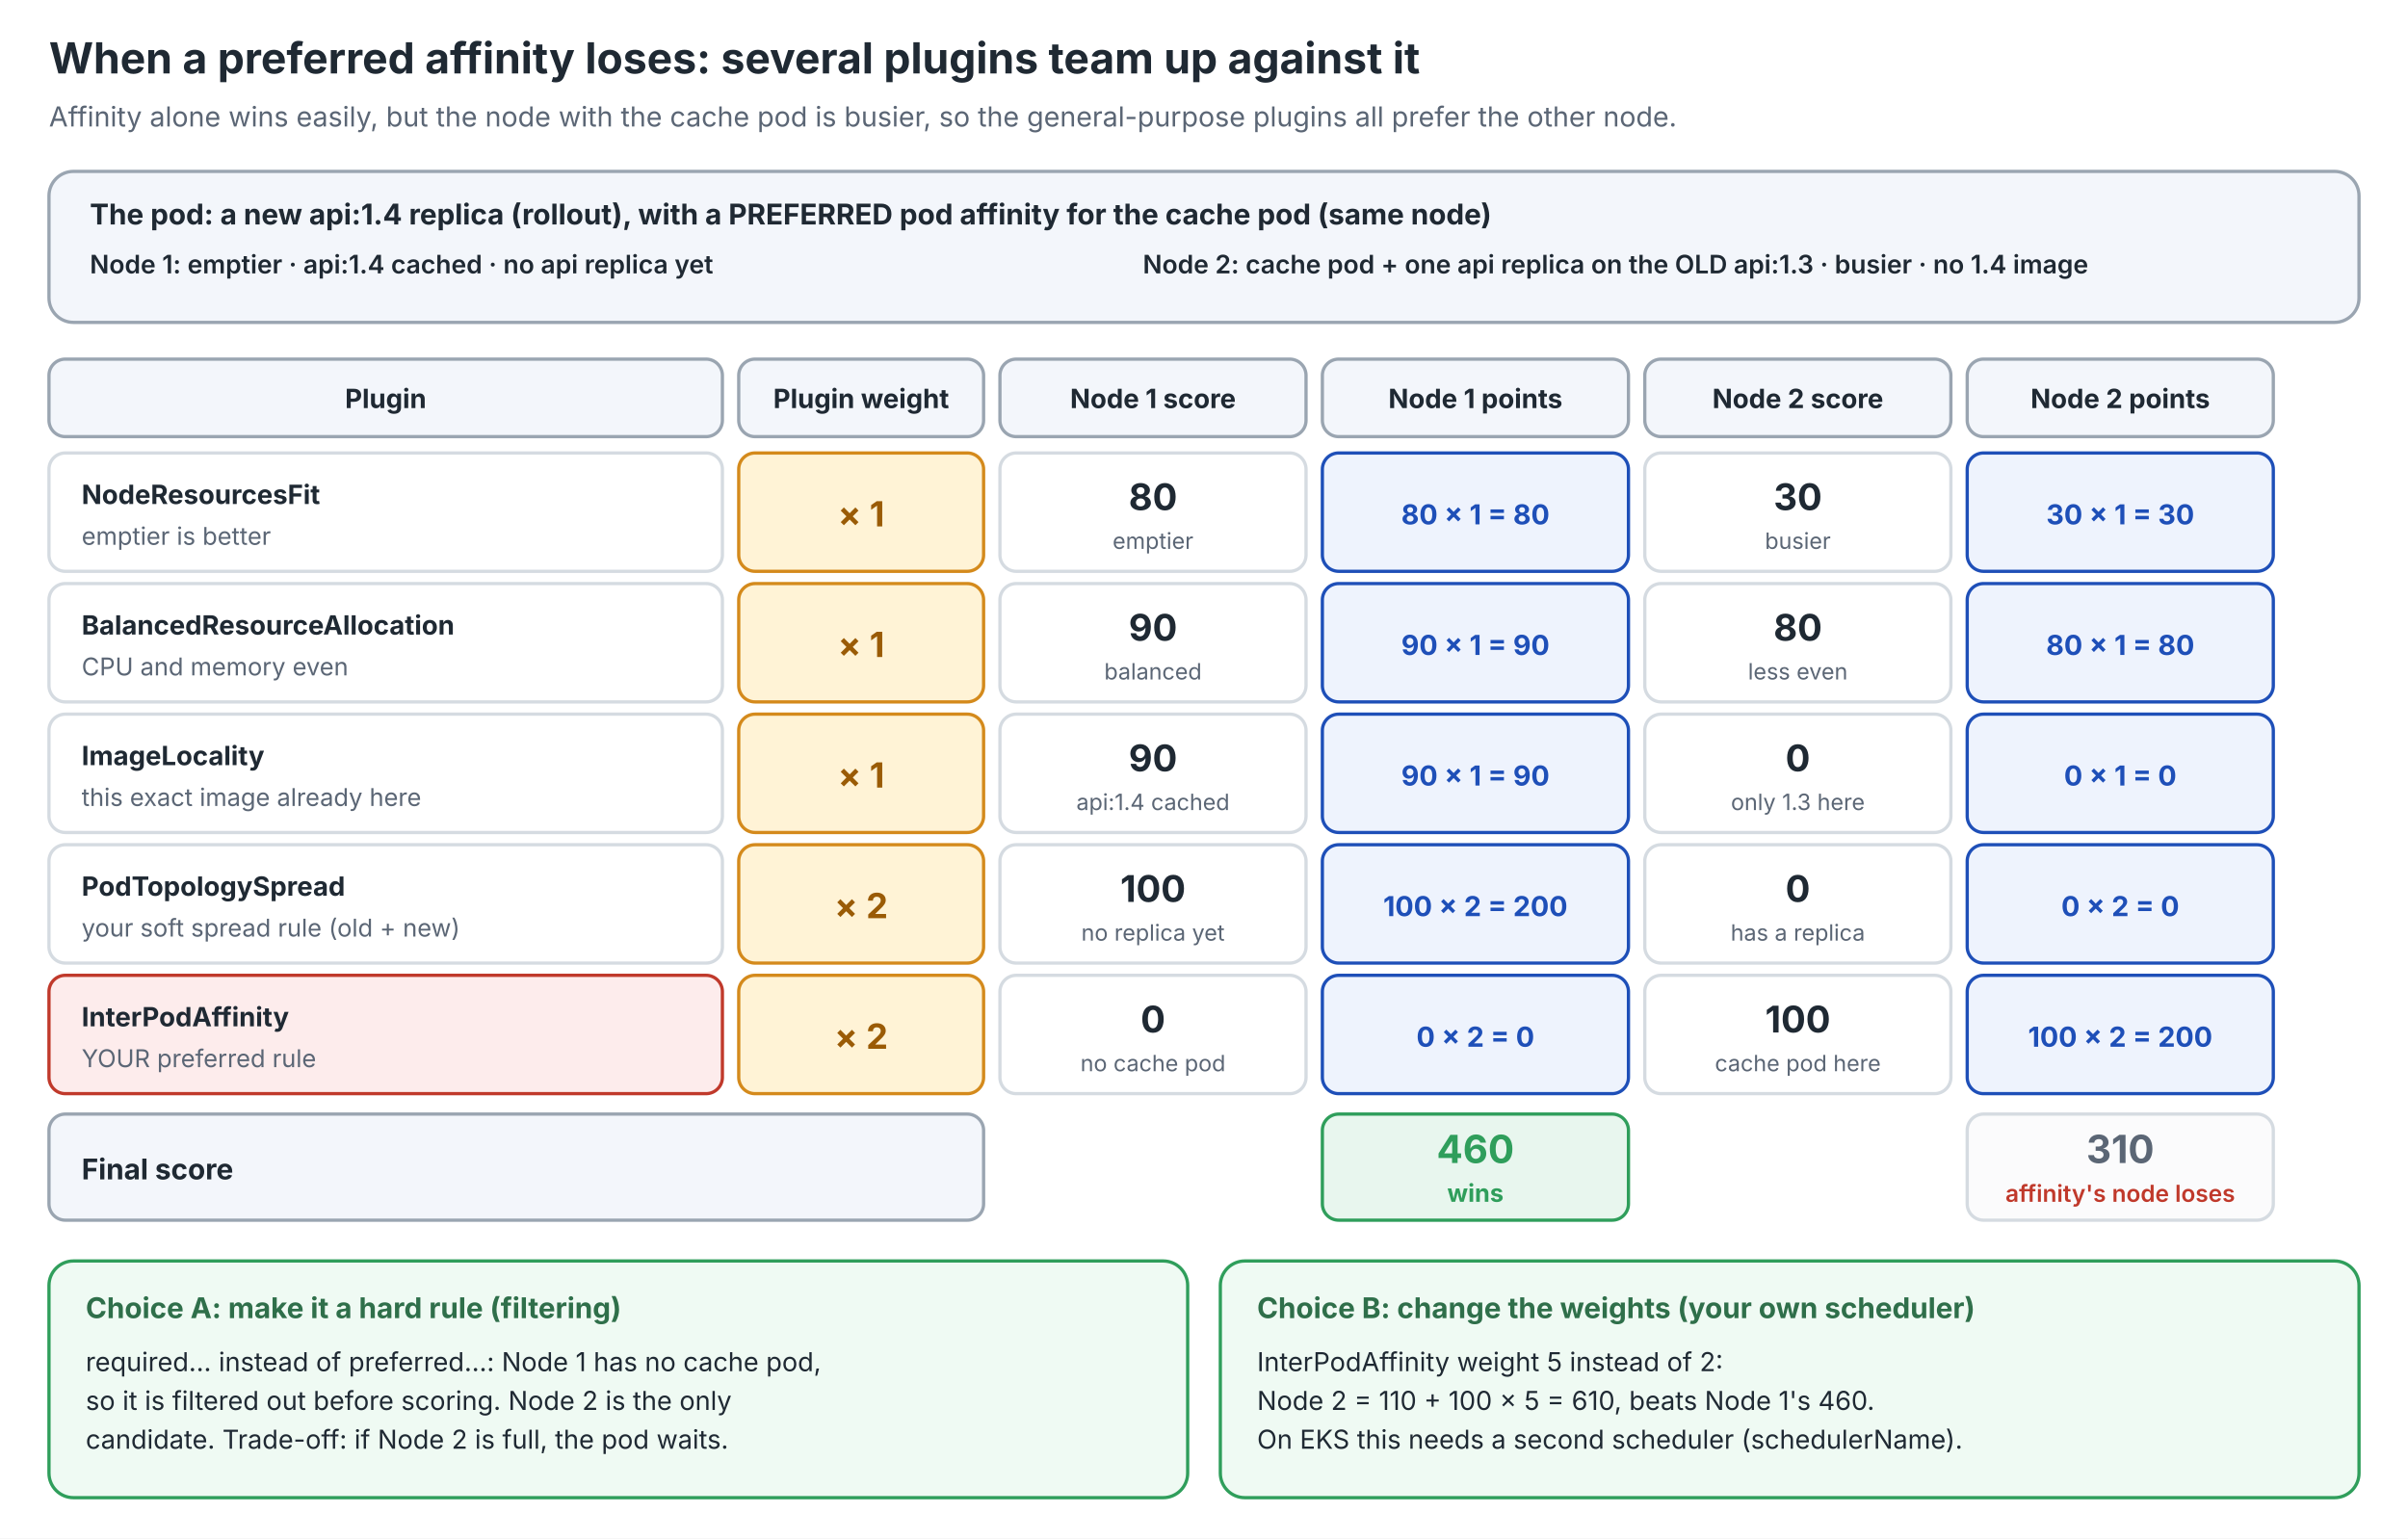
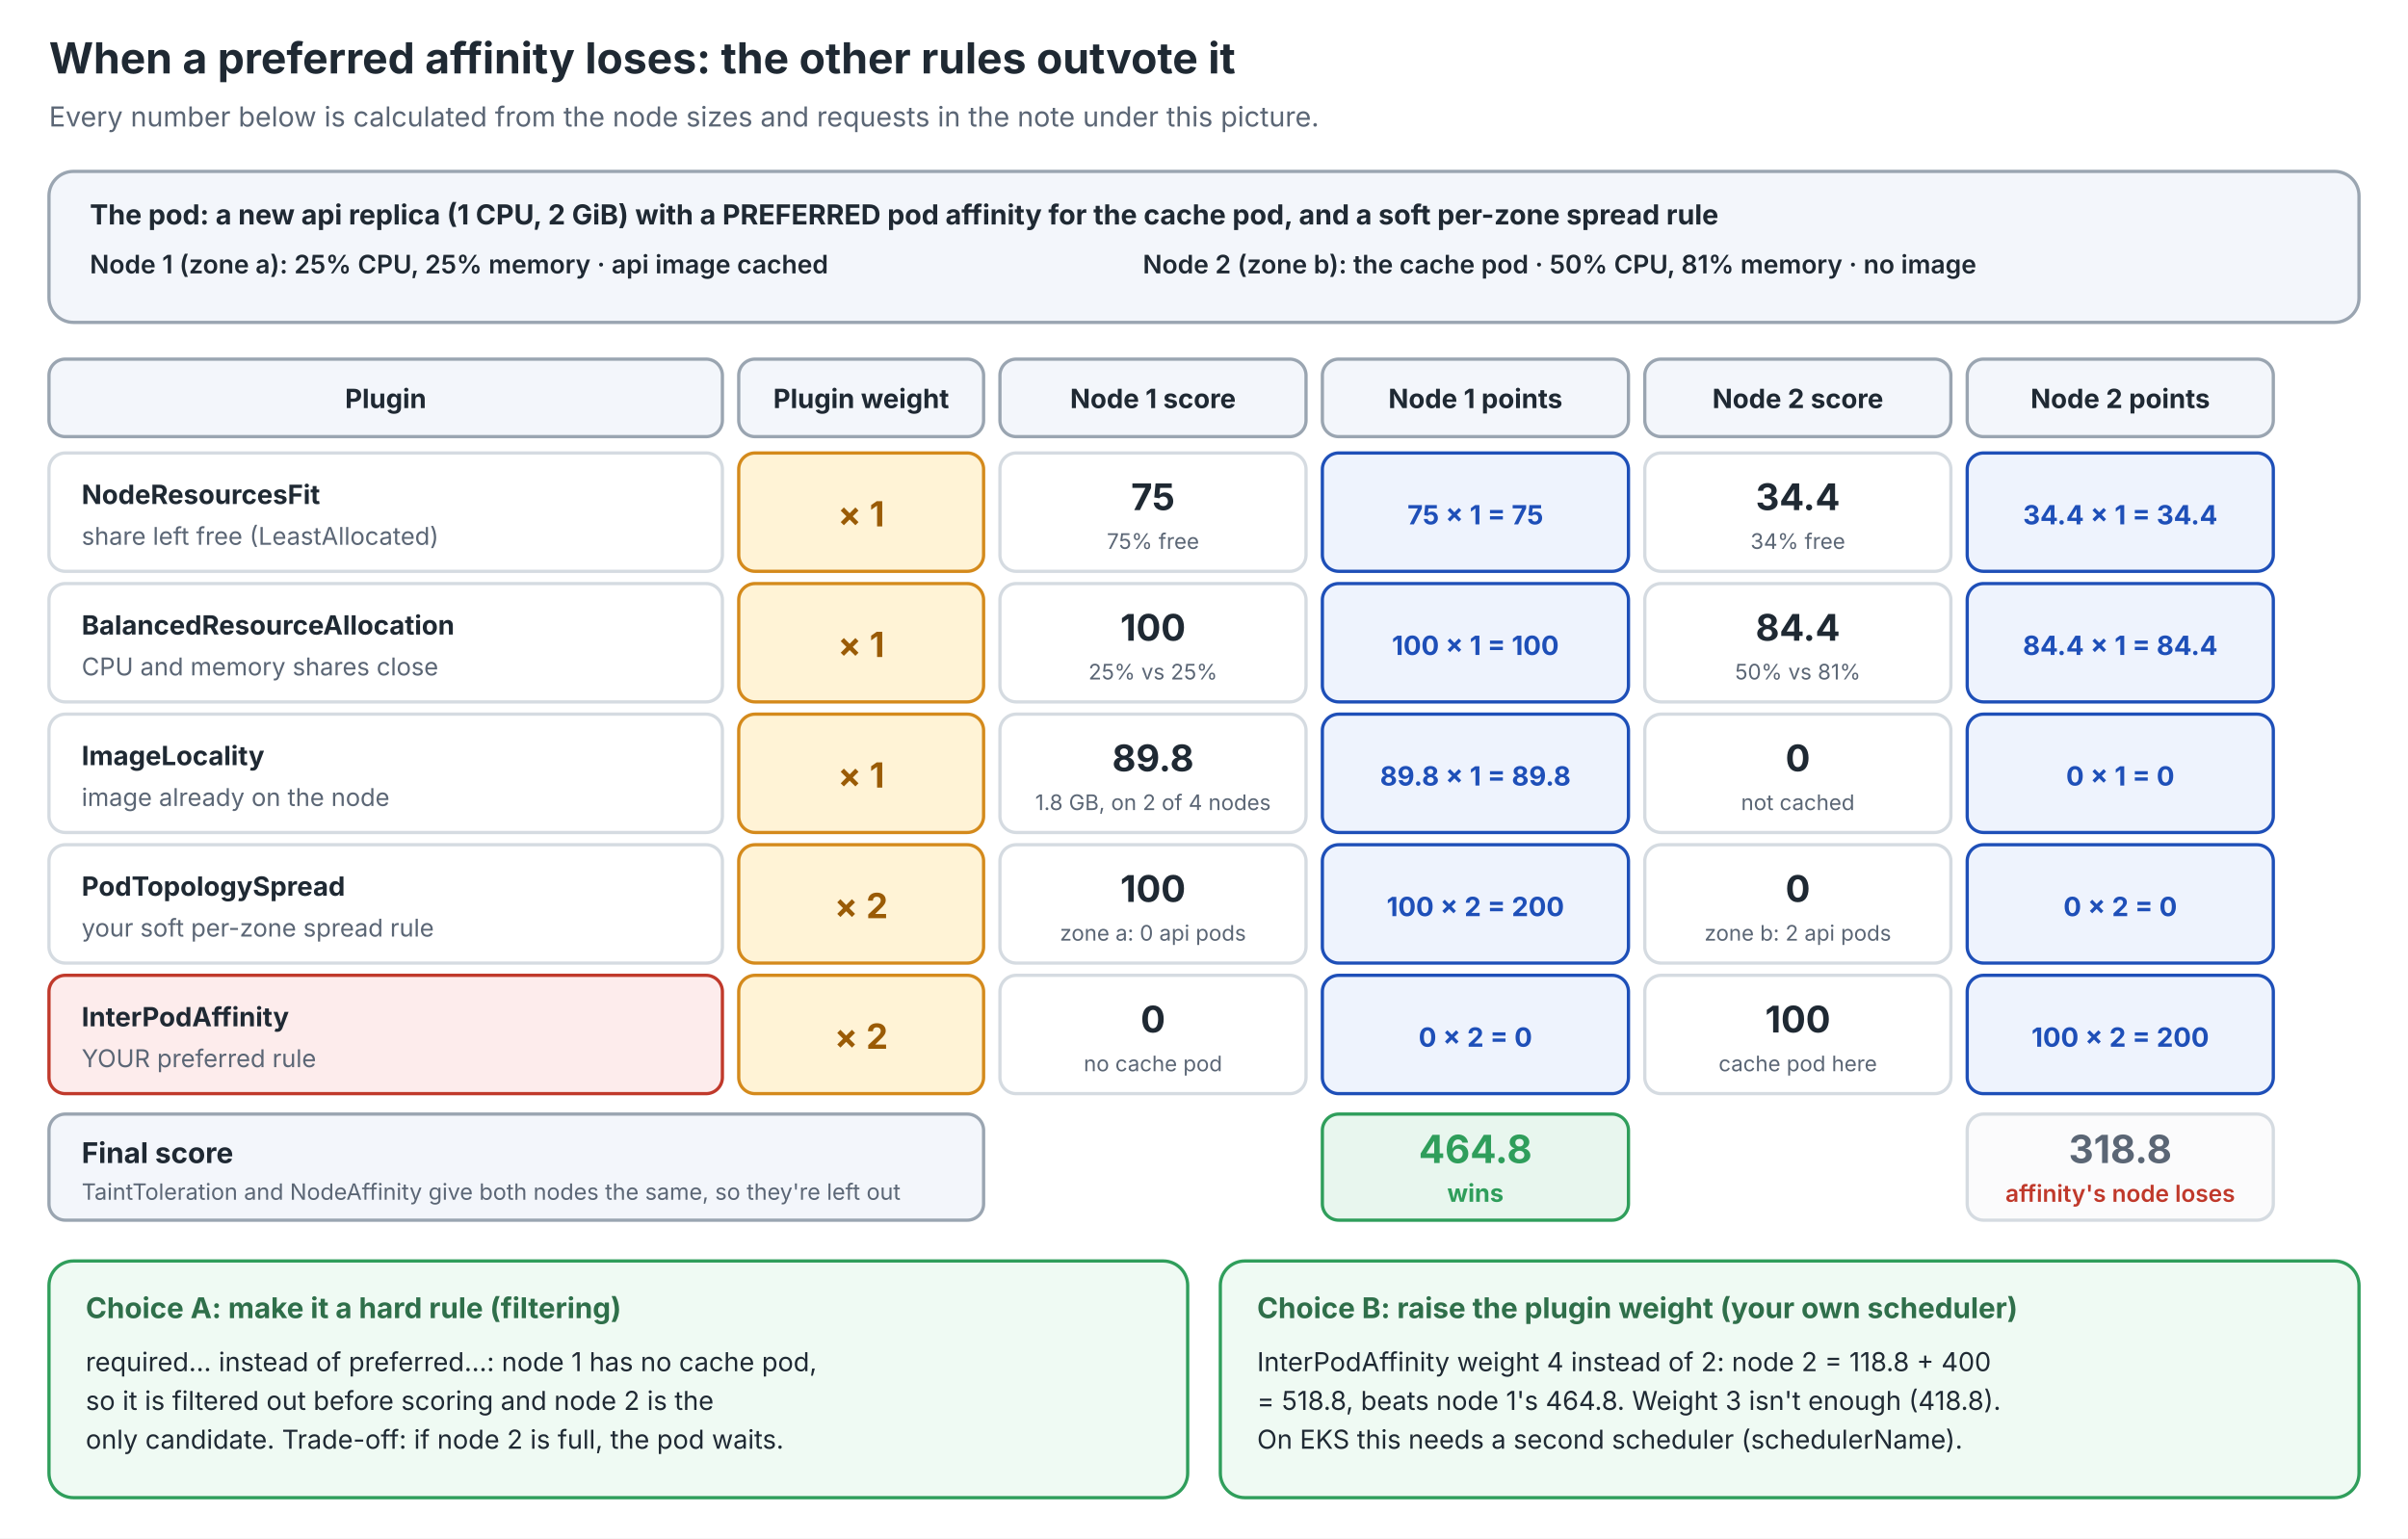
<svg xmlns="http://www.w3.org/2000/svg" viewBox="0 0 1180 754" width="1180" height="754" style="color-scheme: light">
  <rect width="100%" height="100%" fill="#ffffff" />
  <defs>
    <marker id="ar" viewBox="0 0 10 10" refX="9" refY="5" markerWidth="7" markerHeight="7" orient="auto-start-reverse">
      <path d="M0,0 L10,5 L0,10 z" fill="#5b6675" />
    </marker>
  </defs>
  <text x="24" y="36" font-family="Inter, Segoe UI, Helvetica, Arial, sans-serif" font-size="21" font-weight="700" fill="#1f2933" text-anchor="start">
-     <tspan x="24" dy="0" font-weight="700" fill="#1f2933">When a preferred affinity loses: several plugins team up against it</tspan>
+     <tspan x="24" dy="0" font-weight="700" fill="#1f2933">When a preferred affinity loses: the other rules outvote it</tspan>
  </text>
  <text x="24" y="62" font-family="Inter, Segoe UI, Helvetica, Arial, sans-serif" font-size="13.5" font-weight="400" fill="#5b6675" text-anchor="start">
-     <tspan x="24" dy="0" font-weight="400" fill="#5b6675">Affinity alone wins easily, but the node with the cache pod is busier, so the general-purpose plugins all prefer the other node.</tspan>
+     <tspan x="24" dy="0" font-weight="400" fill="#5b6675">Every number below is calculated from the node sizes and requests in the note under this picture.</tspan>
  </text>
  <rect x="24" y="84" width="1132" height="74" rx="12" fill="#f3f6fb" stroke="#9aa5b1" stroke-width="1.6" />
-   <text x="44" y="110" font-family="Inter, Segoe UI, Helvetica, Arial, sans-serif" font-size="14" font-weight="400" fill="#1f2933" text-anchor="start">
-     <tspan x="44" dy="0" font-weight="700" fill="#1f2933">The pod: a new api:1.4 replica (rollout), with a PREFERRED pod affinity for the cache pod (same node)</tspan>
+   <text x="44" y="110" font-family="Inter, Segoe UI, Helvetica, Arial, sans-serif" font-size="13.5" font-weight="400" fill="#1f2933" text-anchor="start">
+     <tspan x="44" dy="0" font-weight="700" fill="#1f2933">The pod: a new api replica (1 CPU, 2 GiB) with a PREFERRED pod affinity for the cache pod, and a soft per-zone spread rule</tspan>
  </text>
  <text x="44" y="134" font-family="Inter, Segoe UI, Helvetica, Arial, sans-serif" font-size="12.5" font-weight="600" fill="#1f2933" text-anchor="start">
-     <tspan x="44" dy="0" font-weight="600" fill="#1f2933">Node 1: emptier · api:1.4 cached · no api replica yet</tspan>
+     <tspan x="44" dy="0" font-weight="600" fill="#1f2933">Node 1 (zone a): 25% CPU, 25% memory · api image cached</tspan>
  </text>
  <text x="560" y="134" font-family="Inter, Segoe UI, Helvetica, Arial, sans-serif" font-size="12.5" font-weight="600" fill="#1f2933" text-anchor="start">
-     <tspan x="560" dy="0" font-weight="600" fill="#1f2933">Node 2: cache pod + one api replica on the OLD api:1.3 · busier · no 1.4 image</tspan>
+     <tspan x="560" dy="0" font-weight="600" fill="#1f2933">Node 2 (zone b): the cache pod · 50% CPU, 81% memory · no image</tspan>
  </text>
  <rect x="24" y="176" width="330" height="38" rx="8" fill="#f3f6fb" stroke="#9aa5b1" stroke-width="1.6" />
  <text x="189.0" y="200" font-family="Inter, Segoe UI, Helvetica, Arial, sans-serif" font-size="13" font-weight="700" fill="#1f2933" text-anchor="middle">
    <tspan x="189.0" dy="0" font-weight="700" fill="#1f2933">Plugin</tspan>
  </text>
  <rect x="362" y="176" width="120" height="38" rx="8" fill="#f3f6fb" stroke="#9aa5b1" stroke-width="1.6" />
  <text x="422.0" y="200" font-family="Inter, Segoe UI, Helvetica, Arial, sans-serif" font-size="13" font-weight="700" fill="#1f2933" text-anchor="middle">
    <tspan x="422.0" dy="0" font-weight="700" fill="#1f2933">Plugin weight</tspan>
  </text>
  <rect x="490" y="176" width="150" height="38" rx="8" fill="#f3f6fb" stroke="#9aa5b1" stroke-width="1.6" />
  <text x="565.0" y="200" font-family="Inter, Segoe UI, Helvetica, Arial, sans-serif" font-size="13" font-weight="700" fill="#1f2933" text-anchor="middle">
    <tspan x="565.0" dy="0" font-weight="700" fill="#1f2933">Node 1 score</tspan>
  </text>
  <rect x="648" y="176" width="150" height="38" rx="8" fill="#f3f6fb" stroke="#9aa5b1" stroke-width="1.6" />
  <text x="723.0" y="200" font-family="Inter, Segoe UI, Helvetica, Arial, sans-serif" font-size="13" font-weight="700" fill="#1f2933" text-anchor="middle">
    <tspan x="723.0" dy="0" font-weight="700" fill="#1f2933">Node 1 points</tspan>
  </text>
  <rect x="806" y="176" width="150" height="38" rx="8" fill="#f3f6fb" stroke="#9aa5b1" stroke-width="1.6" />
  <text x="881.0" y="200" font-family="Inter, Segoe UI, Helvetica, Arial, sans-serif" font-size="13" font-weight="700" fill="#1f2933" text-anchor="middle">
    <tspan x="881.0" dy="0" font-weight="700" fill="#1f2933">Node 2 score</tspan>
  </text>
  <rect x="964" y="176" width="150" height="38" rx="8" fill="#f3f6fb" stroke="#9aa5b1" stroke-width="1.6" />
  <text x="1039.0" y="200" font-family="Inter, Segoe UI, Helvetica, Arial, sans-serif" font-size="13" font-weight="700" fill="#1f2933" text-anchor="middle">
    <tspan x="1039.0" dy="0" font-weight="700" fill="#1f2933">Node 2 points</tspan>
  </text>
  <rect x="24" y="222" width="330" height="58" rx="8" fill="#ffffff" stroke="#d5dbe1" stroke-width="1.6" />
  <text x="40" y="247" font-family="Inter, Segoe UI, Helvetica, Arial, sans-serif" font-size="13" font-weight="400" fill="#1f2933" text-anchor="start">
    <tspan x="40" dy="0" font-weight="700" fill="#1f2933">NodeResourcesFit</tspan>
  </text>
  <text x="40" y="267" font-family="Inter, Segoe UI, Helvetica, Arial, sans-serif" font-size="12" font-weight="400" fill="#5b6675" text-anchor="start">
-     <tspan x="40" dy="0" font-weight="400" fill="#5b6675">emptier is better</tspan>
+     <tspan x="40" dy="0" font-weight="400" fill="#5b6675">share left free (LeastAllocated)</tspan>
  </text>
  <rect x="362" y="222" width="120" height="58" rx="8" fill="#fff3d6" stroke="#d48a1c" stroke-width="1.6" />
  <text x="422" y="258" font-family="Inter, Segoe UI, Helvetica, Arial, sans-serif" font-size="17" font-weight="700" fill="#9a5b06" text-anchor="middle">
    <tspan x="422" dy="0" font-weight="700" fill="#9a5b06">× 1</tspan>
  </text>
  <rect x="490" y="222" width="150" height="58" rx="8" fill="#ffffff" stroke="#d5dbe1" stroke-width="1.6" />
  <text x="565" y="250" font-family="Inter, Segoe UI, Helvetica, Arial, sans-serif" font-size="18" font-weight="700" fill="#1f2933" text-anchor="middle">
-     <tspan x="565" dy="0" font-weight="700" fill="#1f2933">80</tspan>
-   </text>
-   <text x="565" y="269" font-family="Inter, Segoe UI, Helvetica, Arial, sans-serif" font-size="11" font-weight="400" fill="#5b6675" text-anchor="middle">
-     <tspan x="565" dy="0" font-weight="400" fill="#5b6675">emptier</tspan>
+     <tspan x="565" dy="0" font-weight="700" fill="#1f2933">75</tspan>
+   </text>
+   <text x="565" y="269" font-family="Inter, Segoe UI, Helvetica, Arial, sans-serif" font-size="10.5" font-weight="400" fill="#5b6675" text-anchor="middle">
+     <tspan x="565" dy="0" font-weight="400" fill="#5b6675">75% free</tspan>
  </text>
  <rect x="648" y="222" width="150" height="58" rx="8" fill="#eef3fd" stroke="#1e4fb8" stroke-width="1.6" />
-   <text x="723" y="257" font-family="Inter, Segoe UI, Helvetica, Arial, sans-serif" font-size="13.5" font-weight="700" fill="#1e4fb8" text-anchor="middle">
-     <tspan x="723" dy="0" font-weight="700" fill="#1e4fb8">80 × 1 = 80</tspan>
+   <text x="723" y="257" font-family="Inter, Segoe UI, Helvetica, Arial, sans-serif" font-size="13" font-weight="700" fill="#1e4fb8" text-anchor="middle">
+     <tspan x="723" dy="0" font-weight="700" fill="#1e4fb8">75 × 1 = 75</tspan>
  </text>
  <rect x="806" y="222" width="150" height="58" rx="8" fill="#ffffff" stroke="#d5dbe1" stroke-width="1.6" />
  <text x="881" y="250" font-family="Inter, Segoe UI, Helvetica, Arial, sans-serif" font-size="18" font-weight="700" fill="#1f2933" text-anchor="middle">
-     <tspan x="881" dy="0" font-weight="700" fill="#1f2933">30</tspan>
-   </text>
-   <text x="881" y="269" font-family="Inter, Segoe UI, Helvetica, Arial, sans-serif" font-size="11" font-weight="400" fill="#5b6675" text-anchor="middle">
-     <tspan x="881" dy="0" font-weight="400" fill="#5b6675">busier</tspan>
+     <tspan x="881" dy="0" font-weight="700" fill="#1f2933">34.4</tspan>
+   </text>
+   <text x="881" y="269" font-family="Inter, Segoe UI, Helvetica, Arial, sans-serif" font-size="10.5" font-weight="400" fill="#5b6675" text-anchor="middle">
+     <tspan x="881" dy="0" font-weight="400" fill="#5b6675">34% free</tspan>
  </text>
  <rect x="964" y="222" width="150" height="58" rx="8" fill="#eef3fd" stroke="#1e4fb8" stroke-width="1.6" />
-   <text x="1039" y="257" font-family="Inter, Segoe UI, Helvetica, Arial, sans-serif" font-size="13.5" font-weight="700" fill="#1e4fb8" text-anchor="middle">
-     <tspan x="1039" dy="0" font-weight="700" fill="#1e4fb8">30 × 1 = 30</tspan>
+   <text x="1039" y="257" font-family="Inter, Segoe UI, Helvetica, Arial, sans-serif" font-size="13" font-weight="700" fill="#1e4fb8" text-anchor="middle">
+     <tspan x="1039" dy="0" font-weight="700" fill="#1e4fb8">34.4 × 1 = 34.4</tspan>
  </text>
  <rect x="24" y="286" width="330" height="58" rx="8" fill="#ffffff" stroke="#d5dbe1" stroke-width="1.6" />
  <text x="40" y="311" font-family="Inter, Segoe UI, Helvetica, Arial, sans-serif" font-size="13" font-weight="400" fill="#1f2933" text-anchor="start">
    <tspan x="40" dy="0" font-weight="700" fill="#1f2933">BalancedResourceAllocation</tspan>
  </text>
  <text x="40" y="331" font-family="Inter, Segoe UI, Helvetica, Arial, sans-serif" font-size="12" font-weight="400" fill="#5b6675" text-anchor="start">
-     <tspan x="40" dy="0" font-weight="400" fill="#5b6675">CPU and memory even</tspan>
+     <tspan x="40" dy="0" font-weight="400" fill="#5b6675">CPU and memory shares close</tspan>
  </text>
  <rect x="362" y="286" width="120" height="58" rx="8" fill="#fff3d6" stroke="#d48a1c" stroke-width="1.6" />
  <text x="422" y="322" font-family="Inter, Segoe UI, Helvetica, Arial, sans-serif" font-size="17" font-weight="700" fill="#9a5b06" text-anchor="middle">
    <tspan x="422" dy="0" font-weight="700" fill="#9a5b06">× 1</tspan>
  </text>
  <rect x="490" y="286" width="150" height="58" rx="8" fill="#ffffff" stroke="#d5dbe1" stroke-width="1.6" />
  <text x="565" y="314" font-family="Inter, Segoe UI, Helvetica, Arial, sans-serif" font-size="18" font-weight="700" fill="#1f2933" text-anchor="middle">
-     <tspan x="565" dy="0" font-weight="700" fill="#1f2933">90</tspan>
-   </text>
-   <text x="565" y="333" font-family="Inter, Segoe UI, Helvetica, Arial, sans-serif" font-size="11" font-weight="400" fill="#5b6675" text-anchor="middle">
-     <tspan x="565" dy="0" font-weight="400" fill="#5b6675">balanced</tspan>
+     <tspan x="565" dy="0" font-weight="700" fill="#1f2933">100</tspan>
+   </text>
+   <text x="565" y="333" font-family="Inter, Segoe UI, Helvetica, Arial, sans-serif" font-size="10.5" font-weight="400" fill="#5b6675" text-anchor="middle">
+     <tspan x="565" dy="0" font-weight="400" fill="#5b6675">25% vs 25%</tspan>
  </text>
  <rect x="648" y="286" width="150" height="58" rx="8" fill="#eef3fd" stroke="#1e4fb8" stroke-width="1.6" />
-   <text x="723" y="321" font-family="Inter, Segoe UI, Helvetica, Arial, sans-serif" font-size="13.5" font-weight="700" fill="#1e4fb8" text-anchor="middle">
-     <tspan x="723" dy="0" font-weight="700" fill="#1e4fb8">90 × 1 = 90</tspan>
+   <text x="723" y="321" font-family="Inter, Segoe UI, Helvetica, Arial, sans-serif" font-size="13" font-weight="700" fill="#1e4fb8" text-anchor="middle">
+     <tspan x="723" dy="0" font-weight="700" fill="#1e4fb8">100 × 1 = 100</tspan>
  </text>
  <rect x="806" y="286" width="150" height="58" rx="8" fill="#ffffff" stroke="#d5dbe1" stroke-width="1.6" />
  <text x="881" y="314" font-family="Inter, Segoe UI, Helvetica, Arial, sans-serif" font-size="18" font-weight="700" fill="#1f2933" text-anchor="middle">
-     <tspan x="881" dy="0" font-weight="700" fill="#1f2933">80</tspan>
-   </text>
-   <text x="881" y="333" font-family="Inter, Segoe UI, Helvetica, Arial, sans-serif" font-size="11" font-weight="400" fill="#5b6675" text-anchor="middle">
-     <tspan x="881" dy="0" font-weight="400" fill="#5b6675">less even</tspan>
+     <tspan x="881" dy="0" font-weight="700" fill="#1f2933">84.4</tspan>
+   </text>
+   <text x="881" y="333" font-family="Inter, Segoe UI, Helvetica, Arial, sans-serif" font-size="10.5" font-weight="400" fill="#5b6675" text-anchor="middle">
+     <tspan x="881" dy="0" font-weight="400" fill="#5b6675">50% vs 81%</tspan>
  </text>
  <rect x="964" y="286" width="150" height="58" rx="8" fill="#eef3fd" stroke="#1e4fb8" stroke-width="1.6" />
-   <text x="1039" y="321" font-family="Inter, Segoe UI, Helvetica, Arial, sans-serif" font-size="13.5" font-weight="700" fill="#1e4fb8" text-anchor="middle">
-     <tspan x="1039" dy="0" font-weight="700" fill="#1e4fb8">80 × 1 = 80</tspan>
+   <text x="1039" y="321" font-family="Inter, Segoe UI, Helvetica, Arial, sans-serif" font-size="13" font-weight="700" fill="#1e4fb8" text-anchor="middle">
+     <tspan x="1039" dy="0" font-weight="700" fill="#1e4fb8">84.4 × 1 = 84.4</tspan>
  </text>
  <rect x="24" y="350" width="330" height="58" rx="8" fill="#ffffff" stroke="#d5dbe1" stroke-width="1.6" />
  <text x="40" y="375" font-family="Inter, Segoe UI, Helvetica, Arial, sans-serif" font-size="13" font-weight="400" fill="#1f2933" text-anchor="start">
    <tspan x="40" dy="0" font-weight="700" fill="#1f2933">ImageLocality</tspan>
  </text>
  <text x="40" y="395" font-family="Inter, Segoe UI, Helvetica, Arial, sans-serif" font-size="12" font-weight="400" fill="#5b6675" text-anchor="start">
-     <tspan x="40" dy="0" font-weight="400" fill="#5b6675">this exact image already here</tspan>
+     <tspan x="40" dy="0" font-weight="400" fill="#5b6675">image already on the node</tspan>
  </text>
  <rect x="362" y="350" width="120" height="58" rx="8" fill="#fff3d6" stroke="#d48a1c" stroke-width="1.6" />
  <text x="422" y="386" font-family="Inter, Segoe UI, Helvetica, Arial, sans-serif" font-size="17" font-weight="700" fill="#9a5b06" text-anchor="middle">
    <tspan x="422" dy="0" font-weight="700" fill="#9a5b06">× 1</tspan>
  </text>
  <rect x="490" y="350" width="150" height="58" rx="8" fill="#ffffff" stroke="#d5dbe1" stroke-width="1.6" />
  <text x="565" y="378" font-family="Inter, Segoe UI, Helvetica, Arial, sans-serif" font-size="18" font-weight="700" fill="#1f2933" text-anchor="middle">
-     <tspan x="565" dy="0" font-weight="700" fill="#1f2933">90</tspan>
-   </text>
-   <text x="565" y="397" font-family="Inter, Segoe UI, Helvetica, Arial, sans-serif" font-size="11" font-weight="400" fill="#5b6675" text-anchor="middle">
-     <tspan x="565" dy="0" font-weight="400" fill="#5b6675">api:1.4 cached</tspan>
+     <tspan x="565" dy="0" font-weight="700" fill="#1f2933">89.8</tspan>
+   </text>
+   <text x="565" y="397" font-family="Inter, Segoe UI, Helvetica, Arial, sans-serif" font-size="10.5" font-weight="400" fill="#5b6675" text-anchor="middle">
+     <tspan x="565" dy="0" font-weight="400" fill="#5b6675">1.8 GB, on 2 of 4 nodes</tspan>
  </text>
  <rect x="648" y="350" width="150" height="58" rx="8" fill="#eef3fd" stroke="#1e4fb8" stroke-width="1.6" />
-   <text x="723" y="385" font-family="Inter, Segoe UI, Helvetica, Arial, sans-serif" font-size="13.5" font-weight="700" fill="#1e4fb8" text-anchor="middle">
-     <tspan x="723" dy="0" font-weight="700" fill="#1e4fb8">90 × 1 = 90</tspan>
+   <text x="723" y="385" font-family="Inter, Segoe UI, Helvetica, Arial, sans-serif" font-size="13" font-weight="700" fill="#1e4fb8" text-anchor="middle">
+     <tspan x="723" dy="0" font-weight="700" fill="#1e4fb8">89.8 × 1 = 89.8</tspan>
  </text>
  <rect x="806" y="350" width="150" height="58" rx="8" fill="#ffffff" stroke="#d5dbe1" stroke-width="1.6" />
  <text x="881" y="378" font-family="Inter, Segoe UI, Helvetica, Arial, sans-serif" font-size="18" font-weight="700" fill="#1f2933" text-anchor="middle">
    <tspan x="881" dy="0" font-weight="700" fill="#1f2933">0</tspan>
  </text>
-   <text x="881" y="397" font-family="Inter, Segoe UI, Helvetica, Arial, sans-serif" font-size="11" font-weight="400" fill="#5b6675" text-anchor="middle">
-     <tspan x="881" dy="0" font-weight="400" fill="#5b6675">only 1.3 here</tspan>
+   <text x="881" y="397" font-family="Inter, Segoe UI, Helvetica, Arial, sans-serif" font-size="10.5" font-weight="400" fill="#5b6675" text-anchor="middle">
+     <tspan x="881" dy="0" font-weight="400" fill="#5b6675">not cached</tspan>
  </text>
  <rect x="964" y="350" width="150" height="58" rx="8" fill="#eef3fd" stroke="#1e4fb8" stroke-width="1.6" />
-   <text x="1039" y="385" font-family="Inter, Segoe UI, Helvetica, Arial, sans-serif" font-size="13.5" font-weight="700" fill="#1e4fb8" text-anchor="middle">
+   <text x="1039" y="385" font-family="Inter, Segoe UI, Helvetica, Arial, sans-serif" font-size="13" font-weight="700" fill="#1e4fb8" text-anchor="middle">
    <tspan x="1039" dy="0" font-weight="700" fill="#1e4fb8">0 × 1 = 0</tspan>
  </text>
  <rect x="24" y="414" width="330" height="58" rx="8" fill="#ffffff" stroke="#d5dbe1" stroke-width="1.6" />
  <text x="40" y="439" font-family="Inter, Segoe UI, Helvetica, Arial, sans-serif" font-size="13" font-weight="400" fill="#1f2933" text-anchor="start">
    <tspan x="40" dy="0" font-weight="700" fill="#1f2933">PodTopologySpread</tspan>
  </text>
  <text x="40" y="459" font-family="Inter, Segoe UI, Helvetica, Arial, sans-serif" font-size="12" font-weight="400" fill="#5b6675" text-anchor="start">
-     <tspan x="40" dy="0" font-weight="400" fill="#5b6675">your soft spread rule (old + new)</tspan>
+     <tspan x="40" dy="0" font-weight="400" fill="#5b6675">your soft per-zone spread rule</tspan>
  </text>
  <rect x="362" y="414" width="120" height="58" rx="8" fill="#fff3d6" stroke="#d48a1c" stroke-width="1.6" />
  <text x="422" y="450" font-family="Inter, Segoe UI, Helvetica, Arial, sans-serif" font-size="17" font-weight="700" fill="#9a5b06" text-anchor="middle">
    <tspan x="422" dy="0" font-weight="700" fill="#9a5b06">× 2</tspan>
  </text>
  <rect x="490" y="414" width="150" height="58" rx="8" fill="#ffffff" stroke="#d5dbe1" stroke-width="1.6" />
  <text x="565" y="442" font-family="Inter, Segoe UI, Helvetica, Arial, sans-serif" font-size="18" font-weight="700" fill="#1f2933" text-anchor="middle">
    <tspan x="565" dy="0" font-weight="700" fill="#1f2933">100</tspan>
  </text>
-   <text x="565" y="461" font-family="Inter, Segoe UI, Helvetica, Arial, sans-serif" font-size="11" font-weight="400" fill="#5b6675" text-anchor="middle">
-     <tspan x="565" dy="0" font-weight="400" fill="#5b6675">no replica yet</tspan>
+   <text x="565" y="461" font-family="Inter, Segoe UI, Helvetica, Arial, sans-serif" font-size="10.5" font-weight="400" fill="#5b6675" text-anchor="middle">
+     <tspan x="565" dy="0" font-weight="400" fill="#5b6675">zone a: 0 api pods</tspan>
  </text>
  <rect x="648" y="414" width="150" height="58" rx="8" fill="#eef3fd" stroke="#1e4fb8" stroke-width="1.6" />
-   <text x="723" y="449" font-family="Inter, Segoe UI, Helvetica, Arial, sans-serif" font-size="13.5" font-weight="700" fill="#1e4fb8" text-anchor="middle">
+   <text x="723" y="449" font-family="Inter, Segoe UI, Helvetica, Arial, sans-serif" font-size="13" font-weight="700" fill="#1e4fb8" text-anchor="middle">
    <tspan x="723" dy="0" font-weight="700" fill="#1e4fb8">100 × 2 = 200</tspan>
  </text>
  <rect x="806" y="414" width="150" height="58" rx="8" fill="#ffffff" stroke="#d5dbe1" stroke-width="1.6" />
  <text x="881" y="442" font-family="Inter, Segoe UI, Helvetica, Arial, sans-serif" font-size="18" font-weight="700" fill="#1f2933" text-anchor="middle">
    <tspan x="881" dy="0" font-weight="700" fill="#1f2933">0</tspan>
  </text>
-   <text x="881" y="461" font-family="Inter, Segoe UI, Helvetica, Arial, sans-serif" font-size="11" font-weight="400" fill="#5b6675" text-anchor="middle">
-     <tspan x="881" dy="0" font-weight="400" fill="#5b6675">has a replica</tspan>
+   <text x="881" y="461" font-family="Inter, Segoe UI, Helvetica, Arial, sans-serif" font-size="10.5" font-weight="400" fill="#5b6675" text-anchor="middle">
+     <tspan x="881" dy="0" font-weight="400" fill="#5b6675">zone b: 2 api pods</tspan>
  </text>
  <rect x="964" y="414" width="150" height="58" rx="8" fill="#eef3fd" stroke="#1e4fb8" stroke-width="1.6" />
-   <text x="1039" y="449" font-family="Inter, Segoe UI, Helvetica, Arial, sans-serif" font-size="13.5" font-weight="700" fill="#1e4fb8" text-anchor="middle">
+   <text x="1039" y="449" font-family="Inter, Segoe UI, Helvetica, Arial, sans-serif" font-size="13" font-weight="700" fill="#1e4fb8" text-anchor="middle">
    <tspan x="1039" dy="0" font-weight="700" fill="#1e4fb8">0 × 2 = 0</tspan>
  </text>
  <rect x="24" y="478" width="330" height="58" rx="8" fill="#fdecec" stroke="#c0392b" stroke-width="1.6" />
  <text x="40" y="503" font-family="Inter, Segoe UI, Helvetica, Arial, sans-serif" font-size="13" font-weight="400" fill="#1f2933" text-anchor="start">
    <tspan x="40" dy="0" font-weight="700" fill="#1f2933">InterPodAffinity</tspan>
  </text>
  <text x="40" y="523" font-family="Inter, Segoe UI, Helvetica, Arial, sans-serif" font-size="12" font-weight="400" fill="#5b6675" text-anchor="start">
    <tspan x="40" dy="0" font-weight="400" fill="#5b6675">YOUR preferred rule</tspan>
  </text>
  <rect x="362" y="478" width="120" height="58" rx="8" fill="#fff3d6" stroke="#d48a1c" stroke-width="1.6" />
  <text x="422" y="514" font-family="Inter, Segoe UI, Helvetica, Arial, sans-serif" font-size="17" font-weight="700" fill="#9a5b06" text-anchor="middle">
    <tspan x="422" dy="0" font-weight="700" fill="#9a5b06">× 2</tspan>
  </text>
  <rect x="490" y="478" width="150" height="58" rx="8" fill="#ffffff" stroke="#d5dbe1" stroke-width="1.6" />
  <text x="565" y="506" font-family="Inter, Segoe UI, Helvetica, Arial, sans-serif" font-size="18" font-weight="700" fill="#1f2933" text-anchor="middle">
    <tspan x="565" dy="0" font-weight="700" fill="#1f2933">0</tspan>
  </text>
-   <text x="565" y="525" font-family="Inter, Segoe UI, Helvetica, Arial, sans-serif" font-size="11" font-weight="400" fill="#5b6675" text-anchor="middle">
+   <text x="565" y="525" font-family="Inter, Segoe UI, Helvetica, Arial, sans-serif" font-size="10.5" font-weight="400" fill="#5b6675" text-anchor="middle">
    <tspan x="565" dy="0" font-weight="400" fill="#5b6675">no cache pod</tspan>
  </text>
  <rect x="648" y="478" width="150" height="58" rx="8" fill="#eef3fd" stroke="#1e4fb8" stroke-width="1.6" />
-   <text x="723" y="513" font-family="Inter, Segoe UI, Helvetica, Arial, sans-serif" font-size="13.5" font-weight="700" fill="#1e4fb8" text-anchor="middle">
+   <text x="723" y="513" font-family="Inter, Segoe UI, Helvetica, Arial, sans-serif" font-size="13" font-weight="700" fill="#1e4fb8" text-anchor="middle">
    <tspan x="723" dy="0" font-weight="700" fill="#1e4fb8">0 × 2 = 0</tspan>
  </text>
  <rect x="806" y="478" width="150" height="58" rx="8" fill="#ffffff" stroke="#d5dbe1" stroke-width="1.6" />
  <text x="881" y="506" font-family="Inter, Segoe UI, Helvetica, Arial, sans-serif" font-size="18" font-weight="700" fill="#1f2933" text-anchor="middle">
    <tspan x="881" dy="0" font-weight="700" fill="#1f2933">100</tspan>
  </text>
-   <text x="881" y="525" font-family="Inter, Segoe UI, Helvetica, Arial, sans-serif" font-size="11" font-weight="400" fill="#5b6675" text-anchor="middle">
+   <text x="881" y="525" font-family="Inter, Segoe UI, Helvetica, Arial, sans-serif" font-size="10.5" font-weight="400" fill="#5b6675" text-anchor="middle">
    <tspan x="881" dy="0" font-weight="400" fill="#5b6675">cache pod here</tspan>
  </text>
  <rect x="964" y="478" width="150" height="58" rx="8" fill="#eef3fd" stroke="#1e4fb8" stroke-width="1.6" />
-   <text x="1039" y="513" font-family="Inter, Segoe UI, Helvetica, Arial, sans-serif" font-size="13.5" font-weight="700" fill="#1e4fb8" text-anchor="middle">
+   <text x="1039" y="513" font-family="Inter, Segoe UI, Helvetica, Arial, sans-serif" font-size="13" font-weight="700" fill="#1e4fb8" text-anchor="middle">
    <tspan x="1039" dy="0" font-weight="700" fill="#1e4fb8">100 × 2 = 200</tspan>
  </text>
  <rect x="24" y="546" width="458" height="52" rx="8" fill="#f3f6fb" stroke="#9aa5b1" stroke-width="1.6" />
-   <text x="40" y="578" font-family="Inter, Segoe UI, Helvetica, Arial, sans-serif" font-size="14" font-weight="400" fill="#1f2933" text-anchor="start">
+   <text x="40" y="570" font-family="Inter, Segoe UI, Helvetica, Arial, sans-serif" font-size="14" font-weight="400" fill="#1f2933" text-anchor="start">
    <tspan x="40" dy="0" font-weight="700" fill="#1f2933">Final score</tspan>
+   </text>
+   <text x="40" y="588" font-family="Inter, Segoe UI, Helvetica, Arial, sans-serif" font-size="11" font-weight="400" fill="#5b6675" text-anchor="start">
+     <tspan x="40" dy="0" font-weight="400" fill="#5b6675">TaintToleration and NodeAffinity give both nodes the same, so they're left out</tspan>
  </text>
  <rect x="648" y="546" width="150" height="52" rx="8" fill="#e8f6ee" stroke="#2f9e5b" stroke-width="1.6" />
  <text x="723" y="570" font-family="Inter, Segoe UI, Helvetica, Arial, sans-serif" font-size="19" font-weight="700" fill="#2f9e5b" text-anchor="middle">
-     <tspan x="723" dy="0" font-weight="700" fill="#2f9e5b">460</tspan>
+     <tspan x="723" dy="0" font-weight="700" fill="#2f9e5b">464.8</tspan>
  </text>
  <text x="723" y="589" font-family="Inter, Segoe UI, Helvetica, Arial, sans-serif" font-size="12" font-weight="700" fill="#2f9e5b" text-anchor="middle">
    <tspan x="723" dy="0" font-weight="700" fill="#2f9e5b">wins</tspan>
  </text>
  <rect x="964" y="546" width="150" height="52" rx="8" fill="#fbfbfc" stroke="#d5dbe1" stroke-width="1.6" />
  <text x="1039" y="570" font-family="Inter, Segoe UI, Helvetica, Arial, sans-serif" font-size="19" font-weight="700" fill="#5b6675" text-anchor="middle">
-     <tspan x="1039" dy="0" font-weight="700" fill="#5b6675">310</tspan>
+     <tspan x="1039" dy="0" font-weight="700" fill="#5b6675">318.8</tspan>
  </text>
  <text x="1039" y="589" font-family="Inter, Segoe UI, Helvetica, Arial, sans-serif" font-size="11.5" font-weight="600" fill="#c0392b" text-anchor="middle">
    <tspan x="1039" dy="0" font-weight="600" fill="#c0392b">affinity's node loses</tspan>
  </text>
  <rect x="24.0" y="618" width="558.0" height="116" rx="12" fill="#effaf3" stroke="#2f9e5b" stroke-width="1.6" />
  <text x="42.0" y="646" font-family="Inter, Segoe UI, Helvetica, Arial, sans-serif" font-size="14" font-weight="400" fill="#1f2933" text-anchor="start">
    <tspan x="42.0" dy="0" font-weight="700" fill="#2f6f4a">Choice A: make it a hard rule (filtering)</tspan>
  </text>
  <text x="42.0" y="672" font-family="Inter, Segoe UI, Helvetica, Arial, sans-serif" font-size="12.8" font-weight="400" fill="#1f2933" text-anchor="start">
-     <tspan x="42.0" dy="0" font-weight="400" fill="#1f2933">required… instead of preferred…: Node 1 has no cache pod,</tspan>
-     <tspan x="42.0" dy="19" font-weight="400" fill="#1f2933">so it is filtered out before scoring. Node 2 is the only</tspan>
-     <tspan x="42.0" dy="19" font-weight="400" fill="#1f2933">candidate. Trade-off: if Node 2 is full, the pod waits.</tspan>
+     <tspan x="42.0" dy="0" font-weight="400" fill="#1f2933">required… instead of preferred…: node 1 has no cache pod,</tspan>
+     <tspan x="42.0" dy="19" font-weight="400" fill="#1f2933">so it is filtered out before scoring and node 2 is the</tspan>
+     <tspan x="42.0" dy="19" font-weight="400" fill="#1f2933">only candidate. Trade-off: if node 2 is full, the pod waits.</tspan>
  </text>
  <rect x="598.0" y="618" width="558.0" height="116" rx="12" fill="#effaf3" stroke="#2f9e5b" stroke-width="1.6" />
  <text x="616.0" y="646" font-family="Inter, Segoe UI, Helvetica, Arial, sans-serif" font-size="14" font-weight="400" fill="#1f2933" text-anchor="start">
-     <tspan x="616.0" dy="0" font-weight="700" fill="#2f6f4a">Choice B: change the weights (your own scheduler)</tspan>
+     <tspan x="616.0" dy="0" font-weight="700" fill="#2f6f4a">Choice B: raise the plugin weight (your own scheduler)</tspan>
  </text>
  <text x="616.0" y="672" font-family="Inter, Segoe UI, Helvetica, Arial, sans-serif" font-size="12.8" font-weight="400" fill="#1f2933" text-anchor="start">
-     <tspan x="616.0" dy="0" font-weight="400" fill="#1f2933">InterPodAffinity weight 5 instead of 2:</tspan>
-     <tspan x="616.0" dy="19" font-weight="400" fill="#1f2933">Node 2 = 110 + 100 × 5 = 610, beats Node 1's 460.</tspan>
+     <tspan x="616.0" dy="0" font-weight="400" fill="#1f2933">InterPodAffinity weight 4 instead of 2: node 2 = 118.8 + 400</tspan>
+     <tspan x="616.0" dy="19" font-weight="400" fill="#1f2933">= 518.8, beats node 1's 464.8. Weight 3 isn't enough (418.8).</tspan>
    <tspan x="616.0" dy="19" font-weight="400" fill="#1f2933">On EKS this needs a second scheduler (schedulerName).</tspan>
  </text>
</svg>
